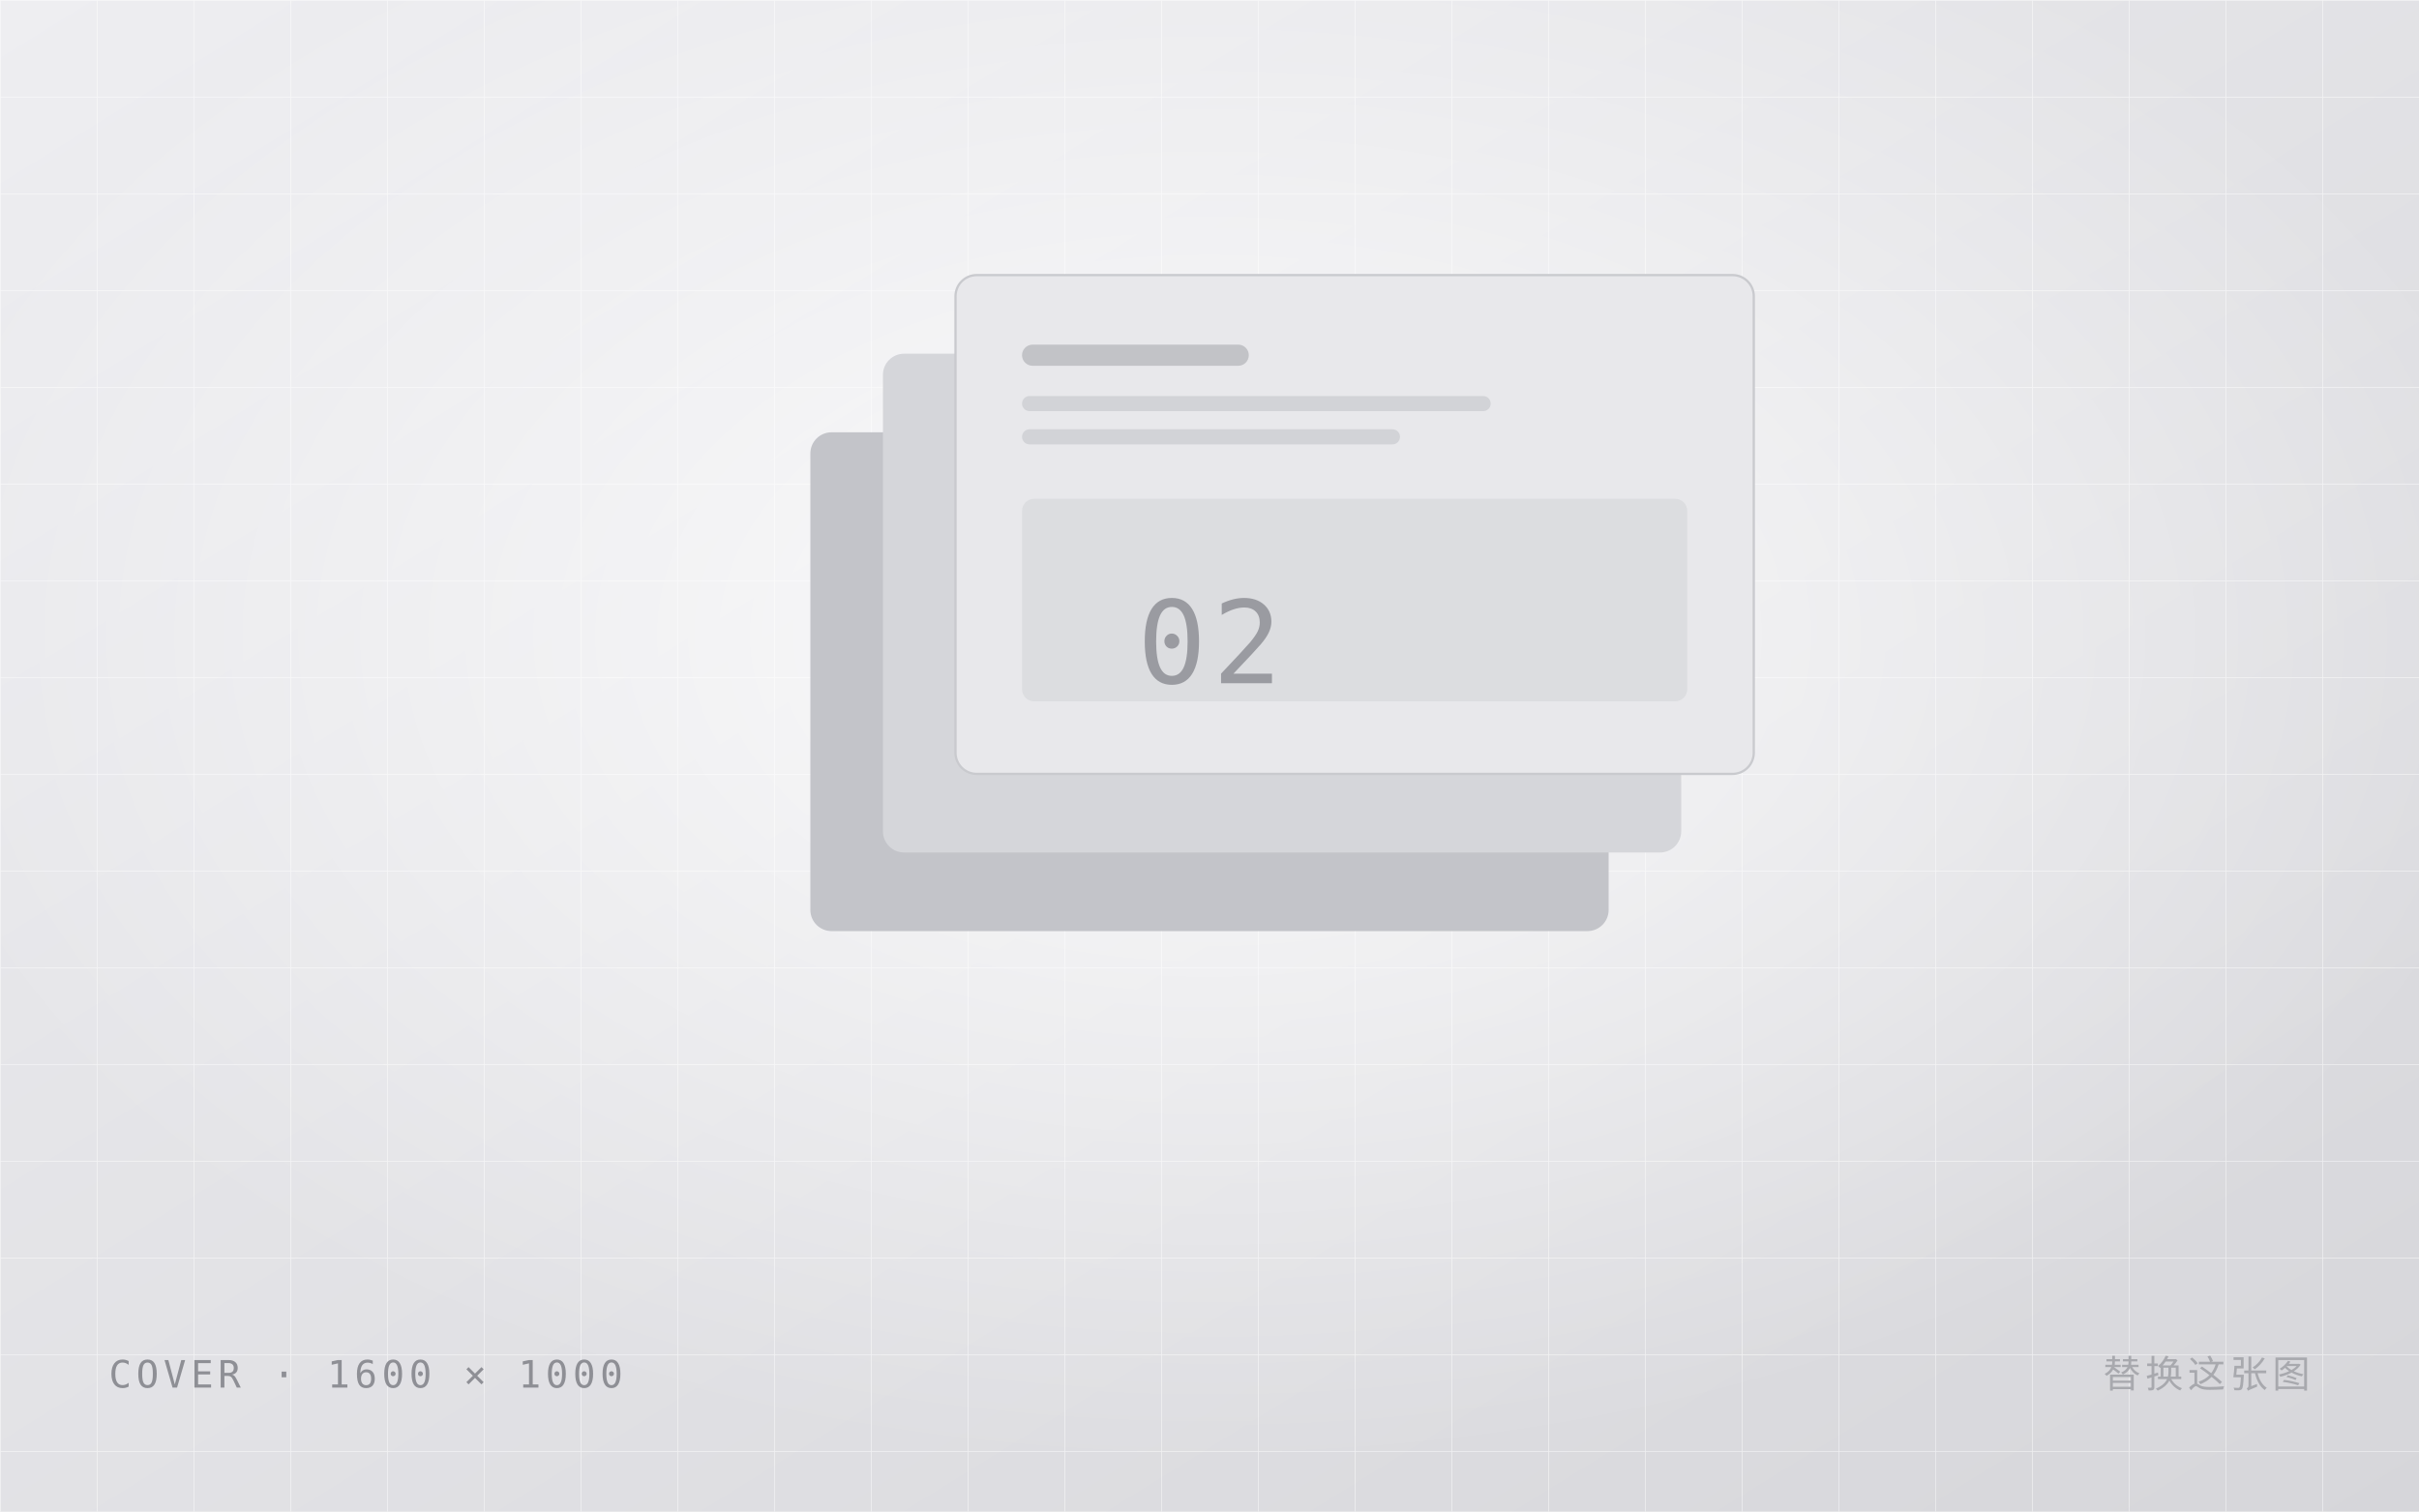
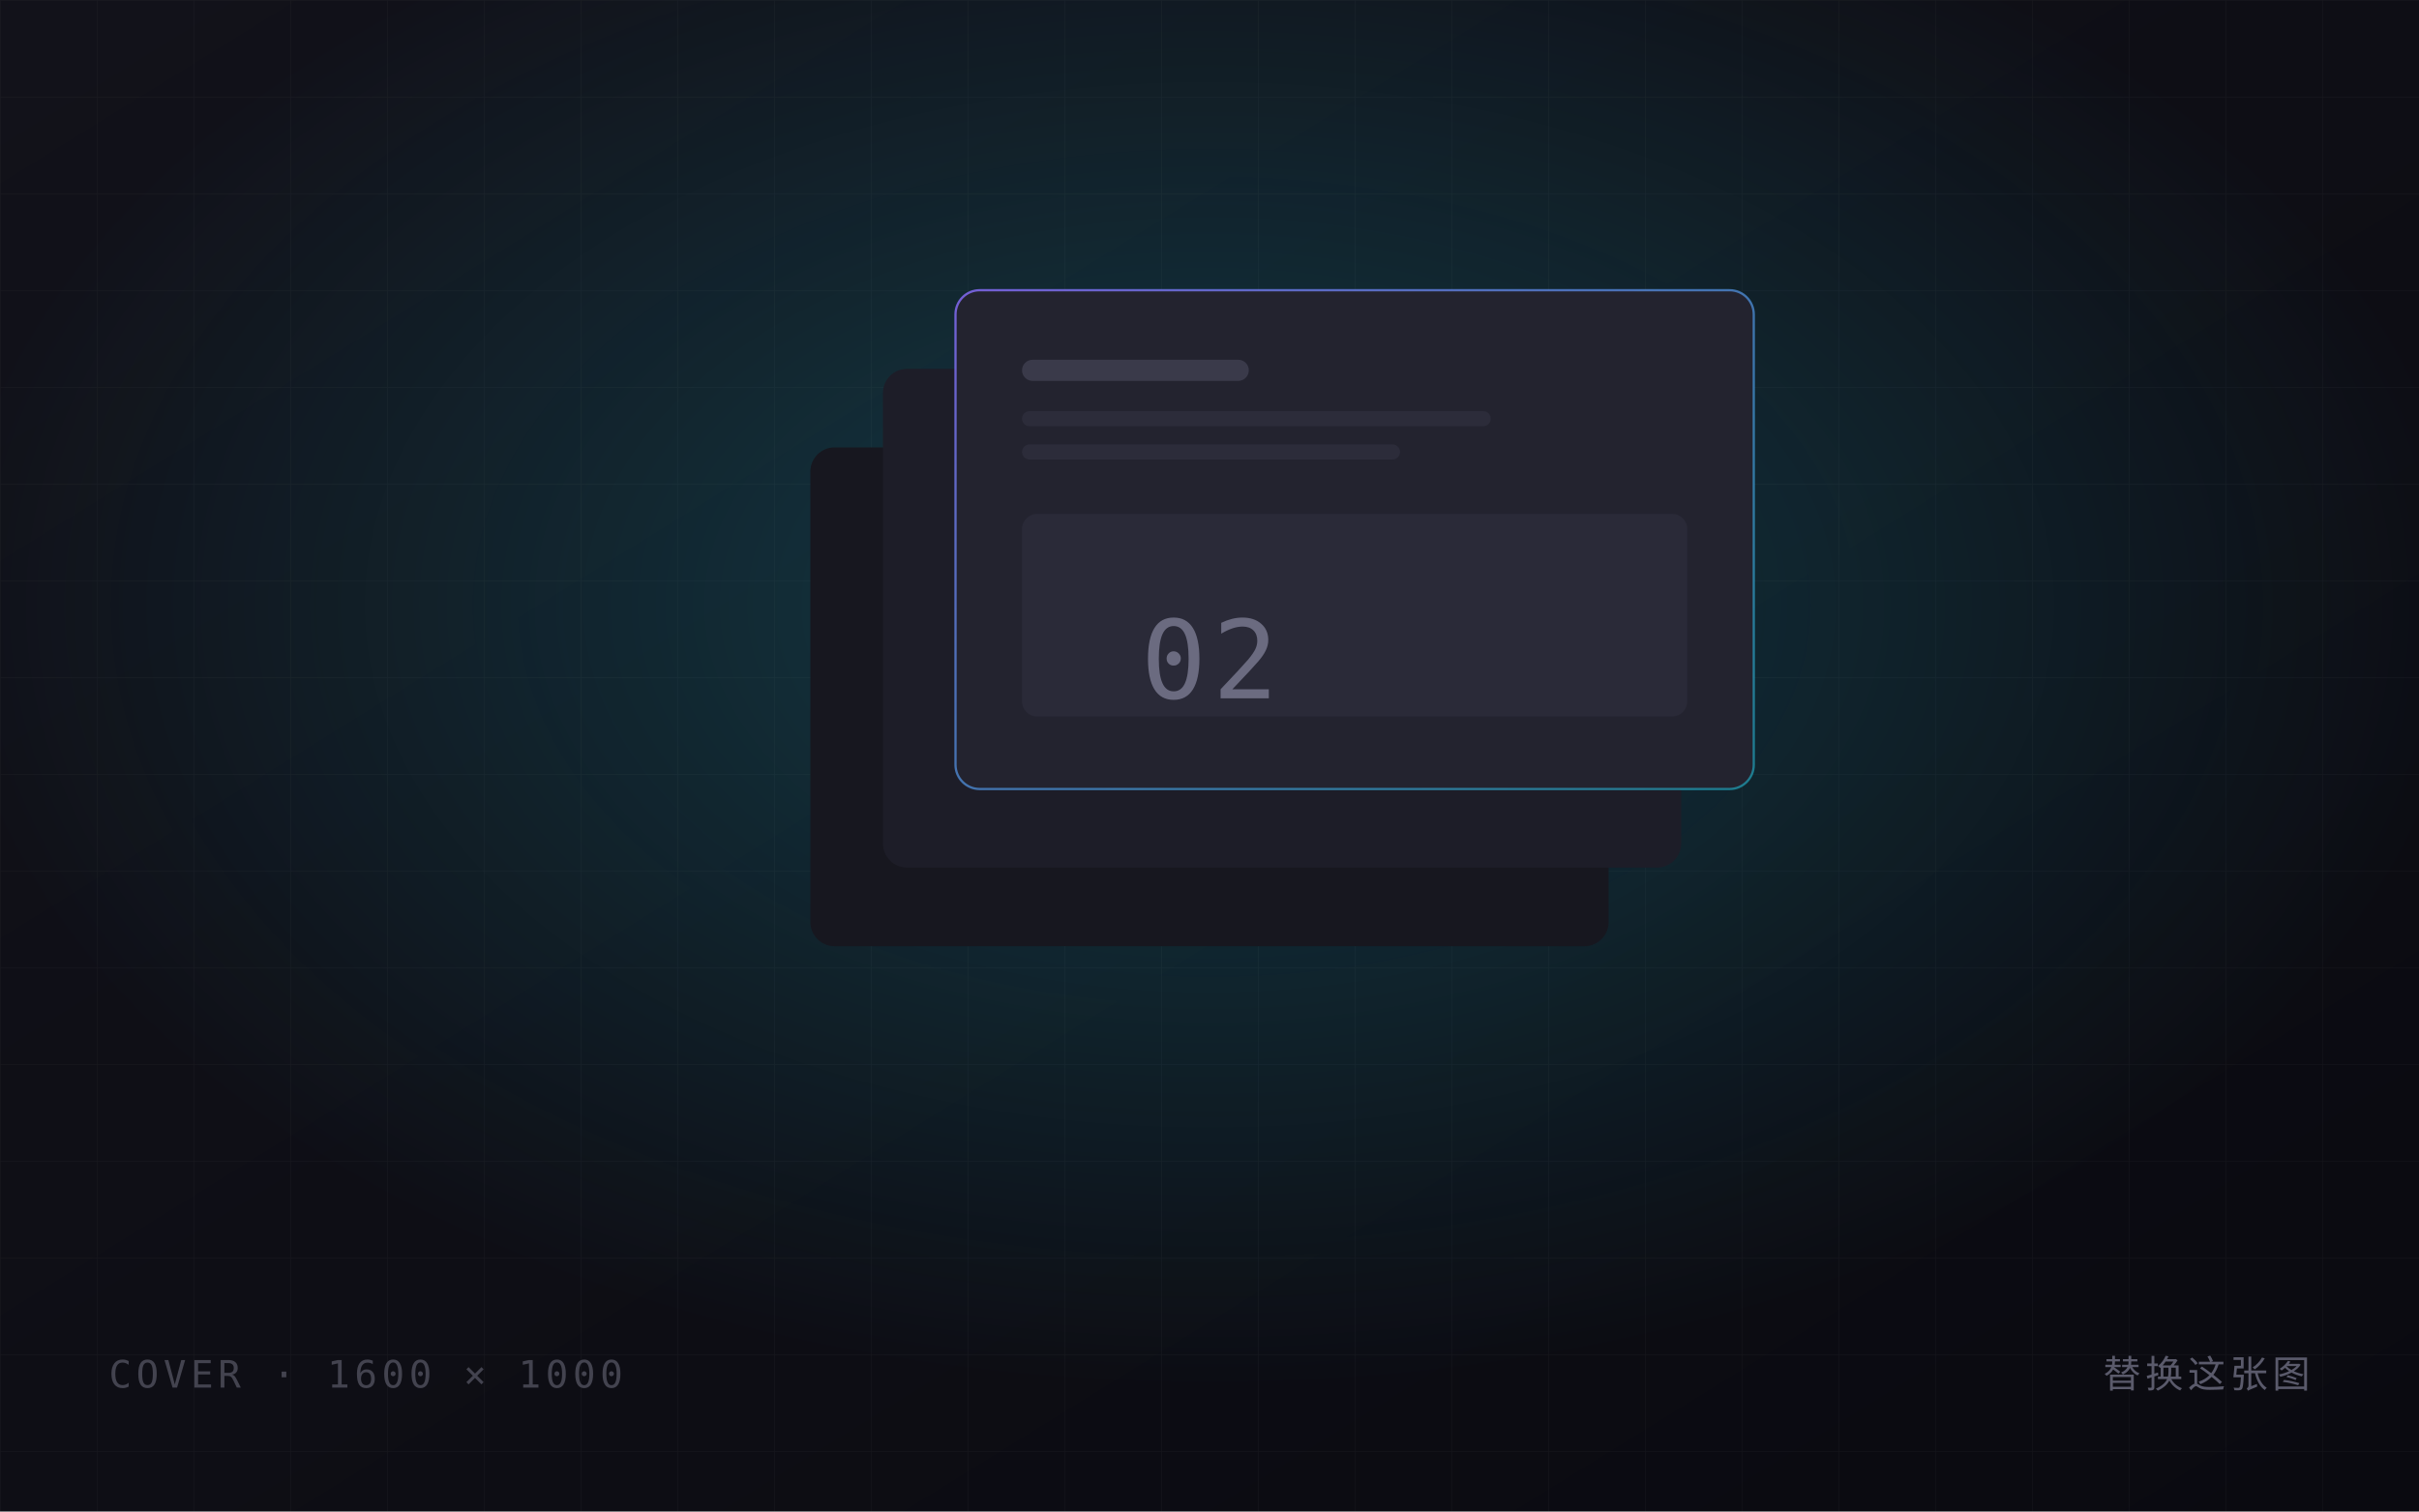
<svg xmlns="http://www.w3.org/2000/svg" viewBox="0 0 1600 1000" width="1600" height="1000" role="img" aria-label="项目封面占位图 2">
  <defs>
    <linearGradient id="bg2" x1="0" y1="0" x2="1" y2="1">
-       <stop offset="0%" stop-color="#eeeef1" />
-       <stop offset="100%" stop-color="#d6d6da" />
+       <stop offset="0%" stop-color="#12121a" />
+       <stop offset="100%" stop-color="#0a0a10" />
    </linearGradient>
    <pattern id="grid2" width="64" height="64" patternUnits="userSpaceOnUse">
-       <path d="M64 0H0V64" fill="none" stroke="#ffffff" stroke-width="1" opacity="0.55" />
+       <path d="M64 0H0V64" fill="none" stroke="#ffffff" stroke-width="1" opacity="0.035" />
    </pattern>
-     <radialGradient id="glow2" cx="0.5" cy="0.42" r="0.55">
-       <stop offset="0%" stop-color="#ffffff" stop-opacity="0.85" />
-       <stop offset="100%" stop-color="#ffffff" stop-opacity="0" />
+     <radialGradient id="glow2" cx="0.5" cy="0.4" r="0.52">
+       <stop offset="0%" stop-color="#22d3ee" stop-opacity="0.22" />
+       <stop offset="100%" stop-color="#22d3ee" stop-opacity="0" />
    </radialGradient>
+     <linearGradient id="edge2" x1="0" y1="0" x2="1" y2="1">
+       <stop offset="0%" stop-color="#8b6dff" stop-opacity="0.8" />
+       <stop offset="100%" stop-color="#22d3ee" stop-opacity="0.5" />
+     </linearGradient>
  </defs>
  <rect width="1600" height="1000" fill="url(#bg2)" />
  <rect width="1600" height="1000" fill="url(#grid2)" />
  <rect width="1600" height="1000" fill="url(#glow2)" />
-   <rect x="536" y="286" width="528" height="330" rx="14" fill="#c3c4c9" />
-   <rect x="584" y="234" width="528" height="330" rx="14" fill="#d5d6da" />
-   <rect x="632" y="182" width="528" height="330" rx="14" fill="#e8e8eb" stroke="#c9cace" stroke-width="1.5" />
-   <rect x="676" y="228" width="150" height="14" rx="7" fill="#c2c3c7" />
-   <rect x="676" y="262" width="310" height="10" rx="5" fill="#d2d3d7" />
-   <rect x="676" y="284" width="250" height="10" rx="5" fill="#d2d3d7" />
-   <rect x="676" y="330" width="440" height="134" rx="8" fill="#dcdde0" />
-   <text x="800" y="452" text-anchor="middle" font-family="ui-monospace, SFMono-Regular, Menlo, monospace" font-size="76" font-weight="500" fill="#9a9ba1" letter-spacing="4">02</text>
-   <text x="72" y="918" font-family="ui-monospace, SFMono-Regular, Menlo, monospace" font-size="25" fill="#8e8f95" letter-spacing="3">COVER · 1600 × 1000</text>
-   <text x="1528" y="918" text-anchor="end" font-family="ui-monospace, SFMono-Regular, Menlo, monospace" font-size="25" fill="#a8a9ae" letter-spacing="3">替换这张图</text>
+   <rect x="536" y="296" width="528" height="330" rx="16" fill="#17171f" />
+   <rect x="584" y="244" width="528" height="330" rx="16" fill="#1d1d28" />
+   <rect x="632" y="192" width="528" height="330" rx="16" fill="#23232f" stroke="url(#edge2)" stroke-width="1.5" />
+   <rect x="676" y="238" width="150" height="14" rx="7" fill="#3a3a4a" />
+   <rect x="676" y="272" width="310" height="10" rx="5" fill="#2c2c3a" />
+   <rect x="676" y="294" width="250" height="10" rx="5" fill="#2c2c3a" />
+   <rect x="676" y="340" width="440" height="134" rx="10" fill="#2a2a38" />
+   <text x="800" y="462" text-anchor="middle" font-family="ui-monospace, SFMono-Regular, Menlo, monospace" font-size="72" font-weight="500" fill="#6b6b80" letter-spacing="4">02</text>
+   <text x="72" y="918" font-family="ui-monospace, SFMono-Regular, Menlo, monospace" font-size="25" fill="#43434f" letter-spacing="3">COVER · 1600 × 1000</text>
+   <text x="1528" y="918" text-anchor="end" font-family="ui-monospace, SFMono-Regular, Menlo, monospace" font-size="25" fill="#5a5a6b" letter-spacing="3">替换这张图</text>
</svg>
